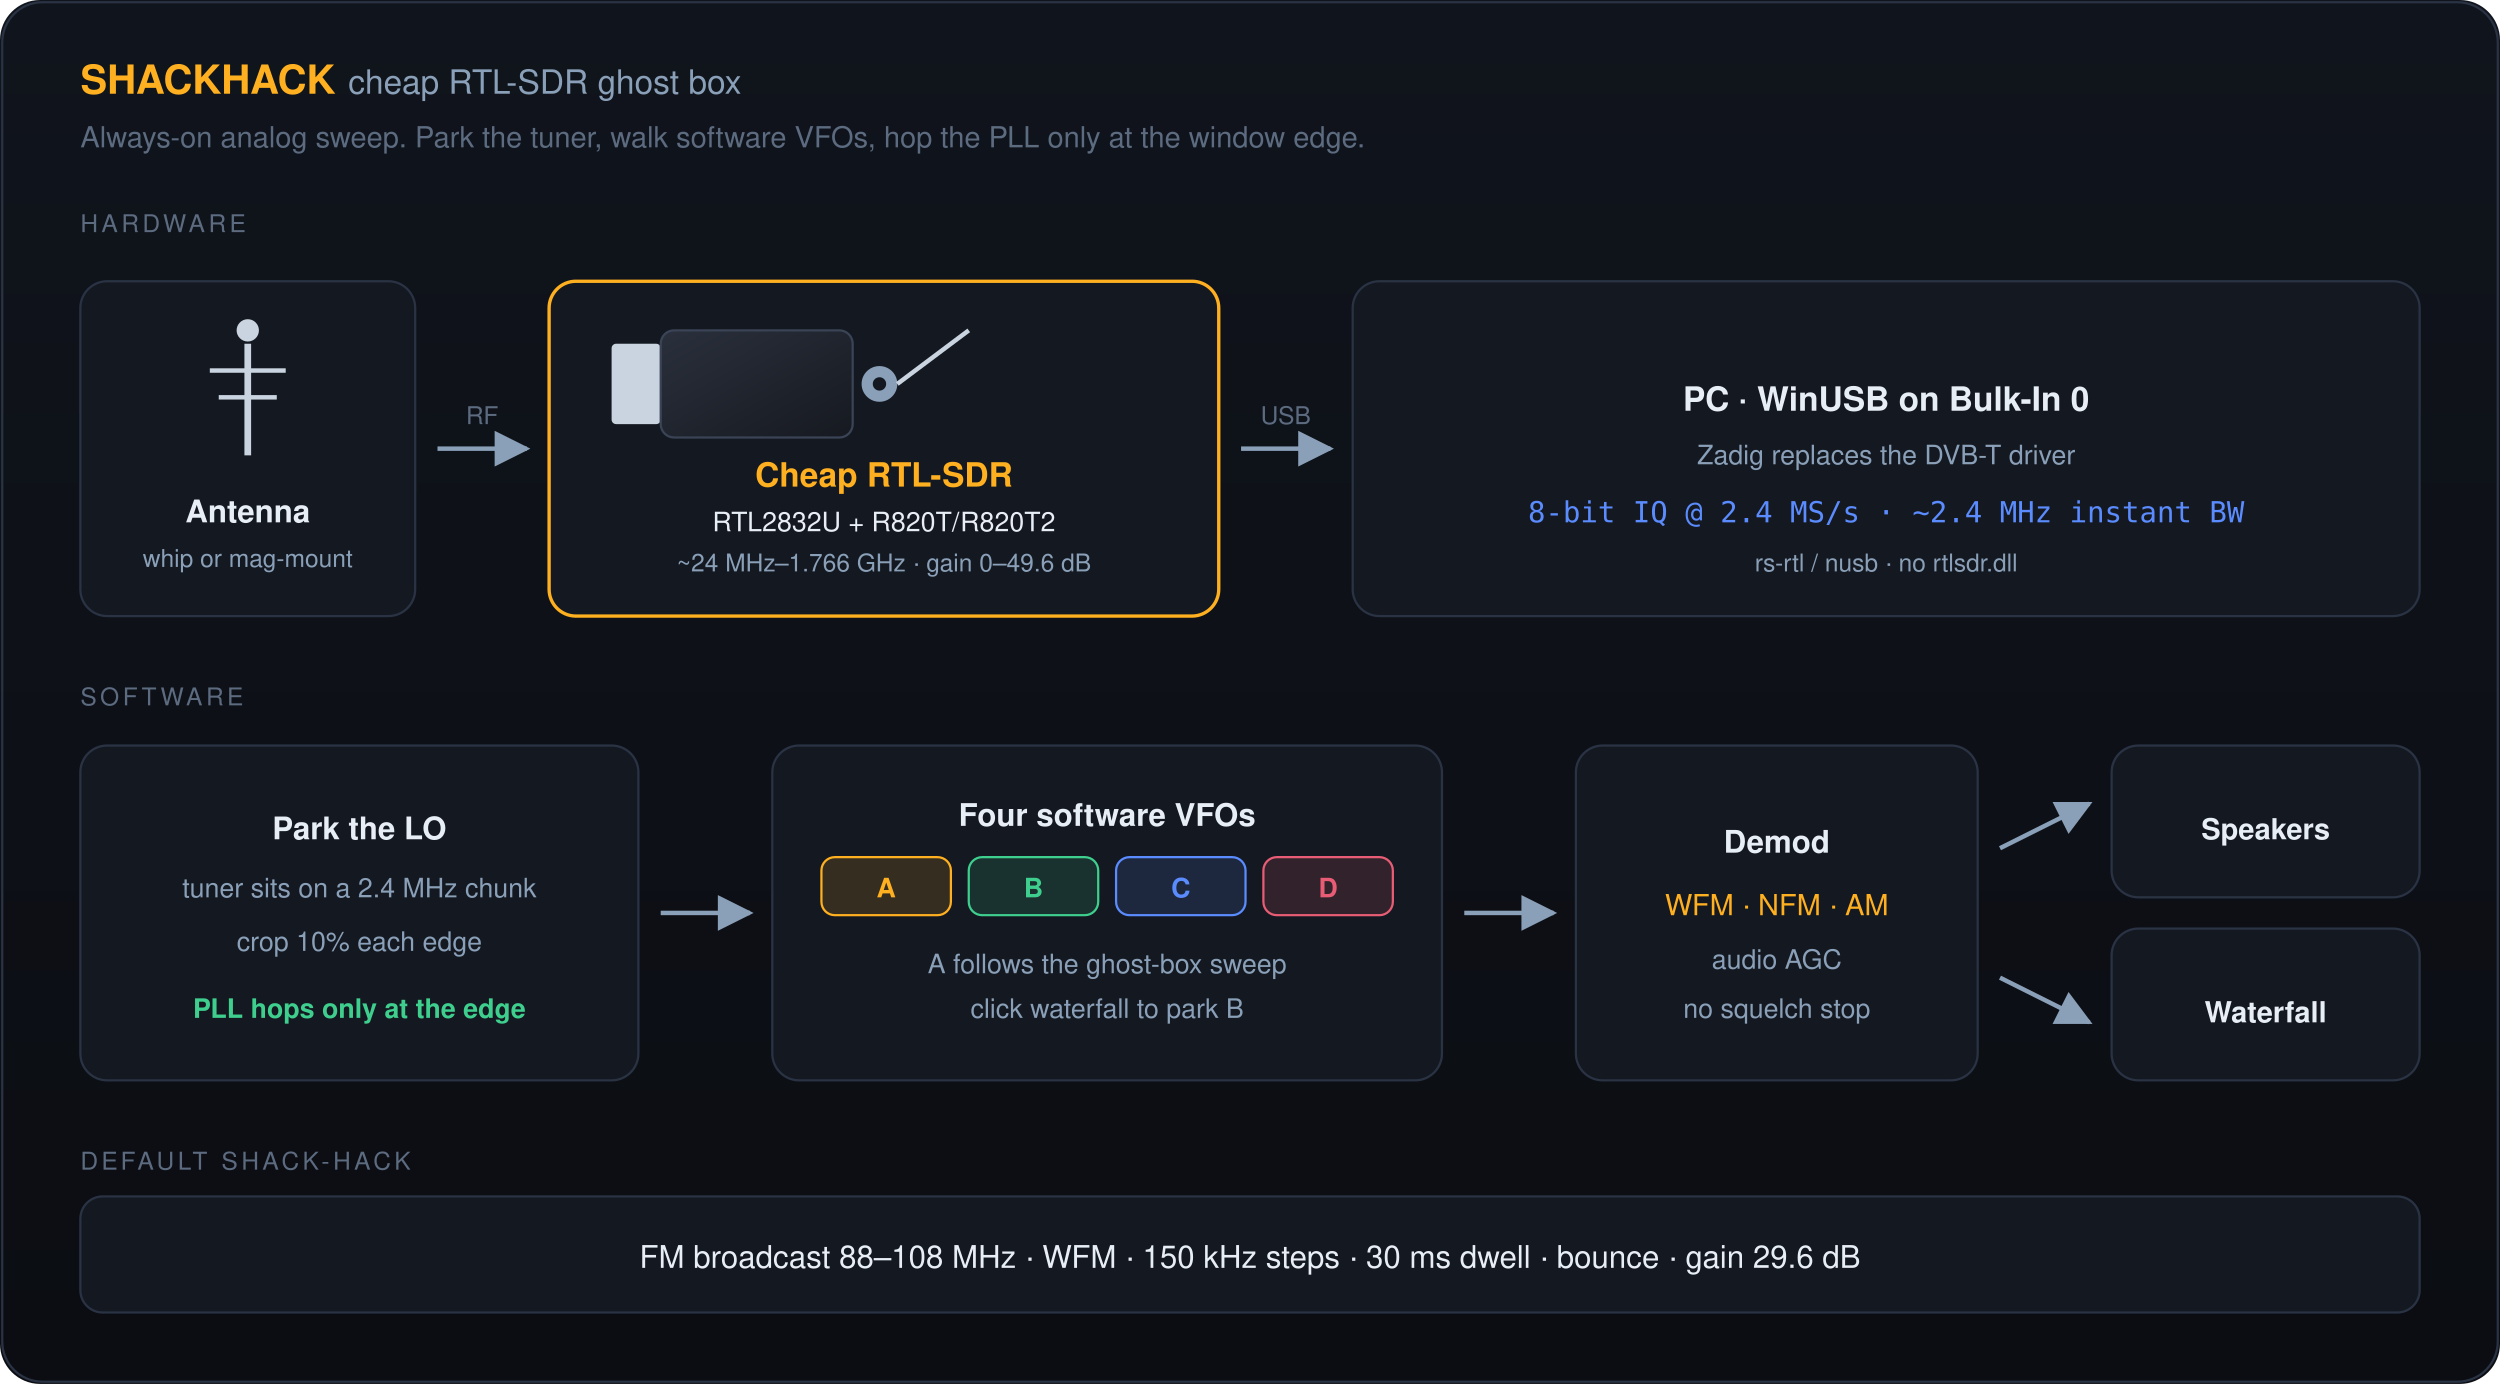
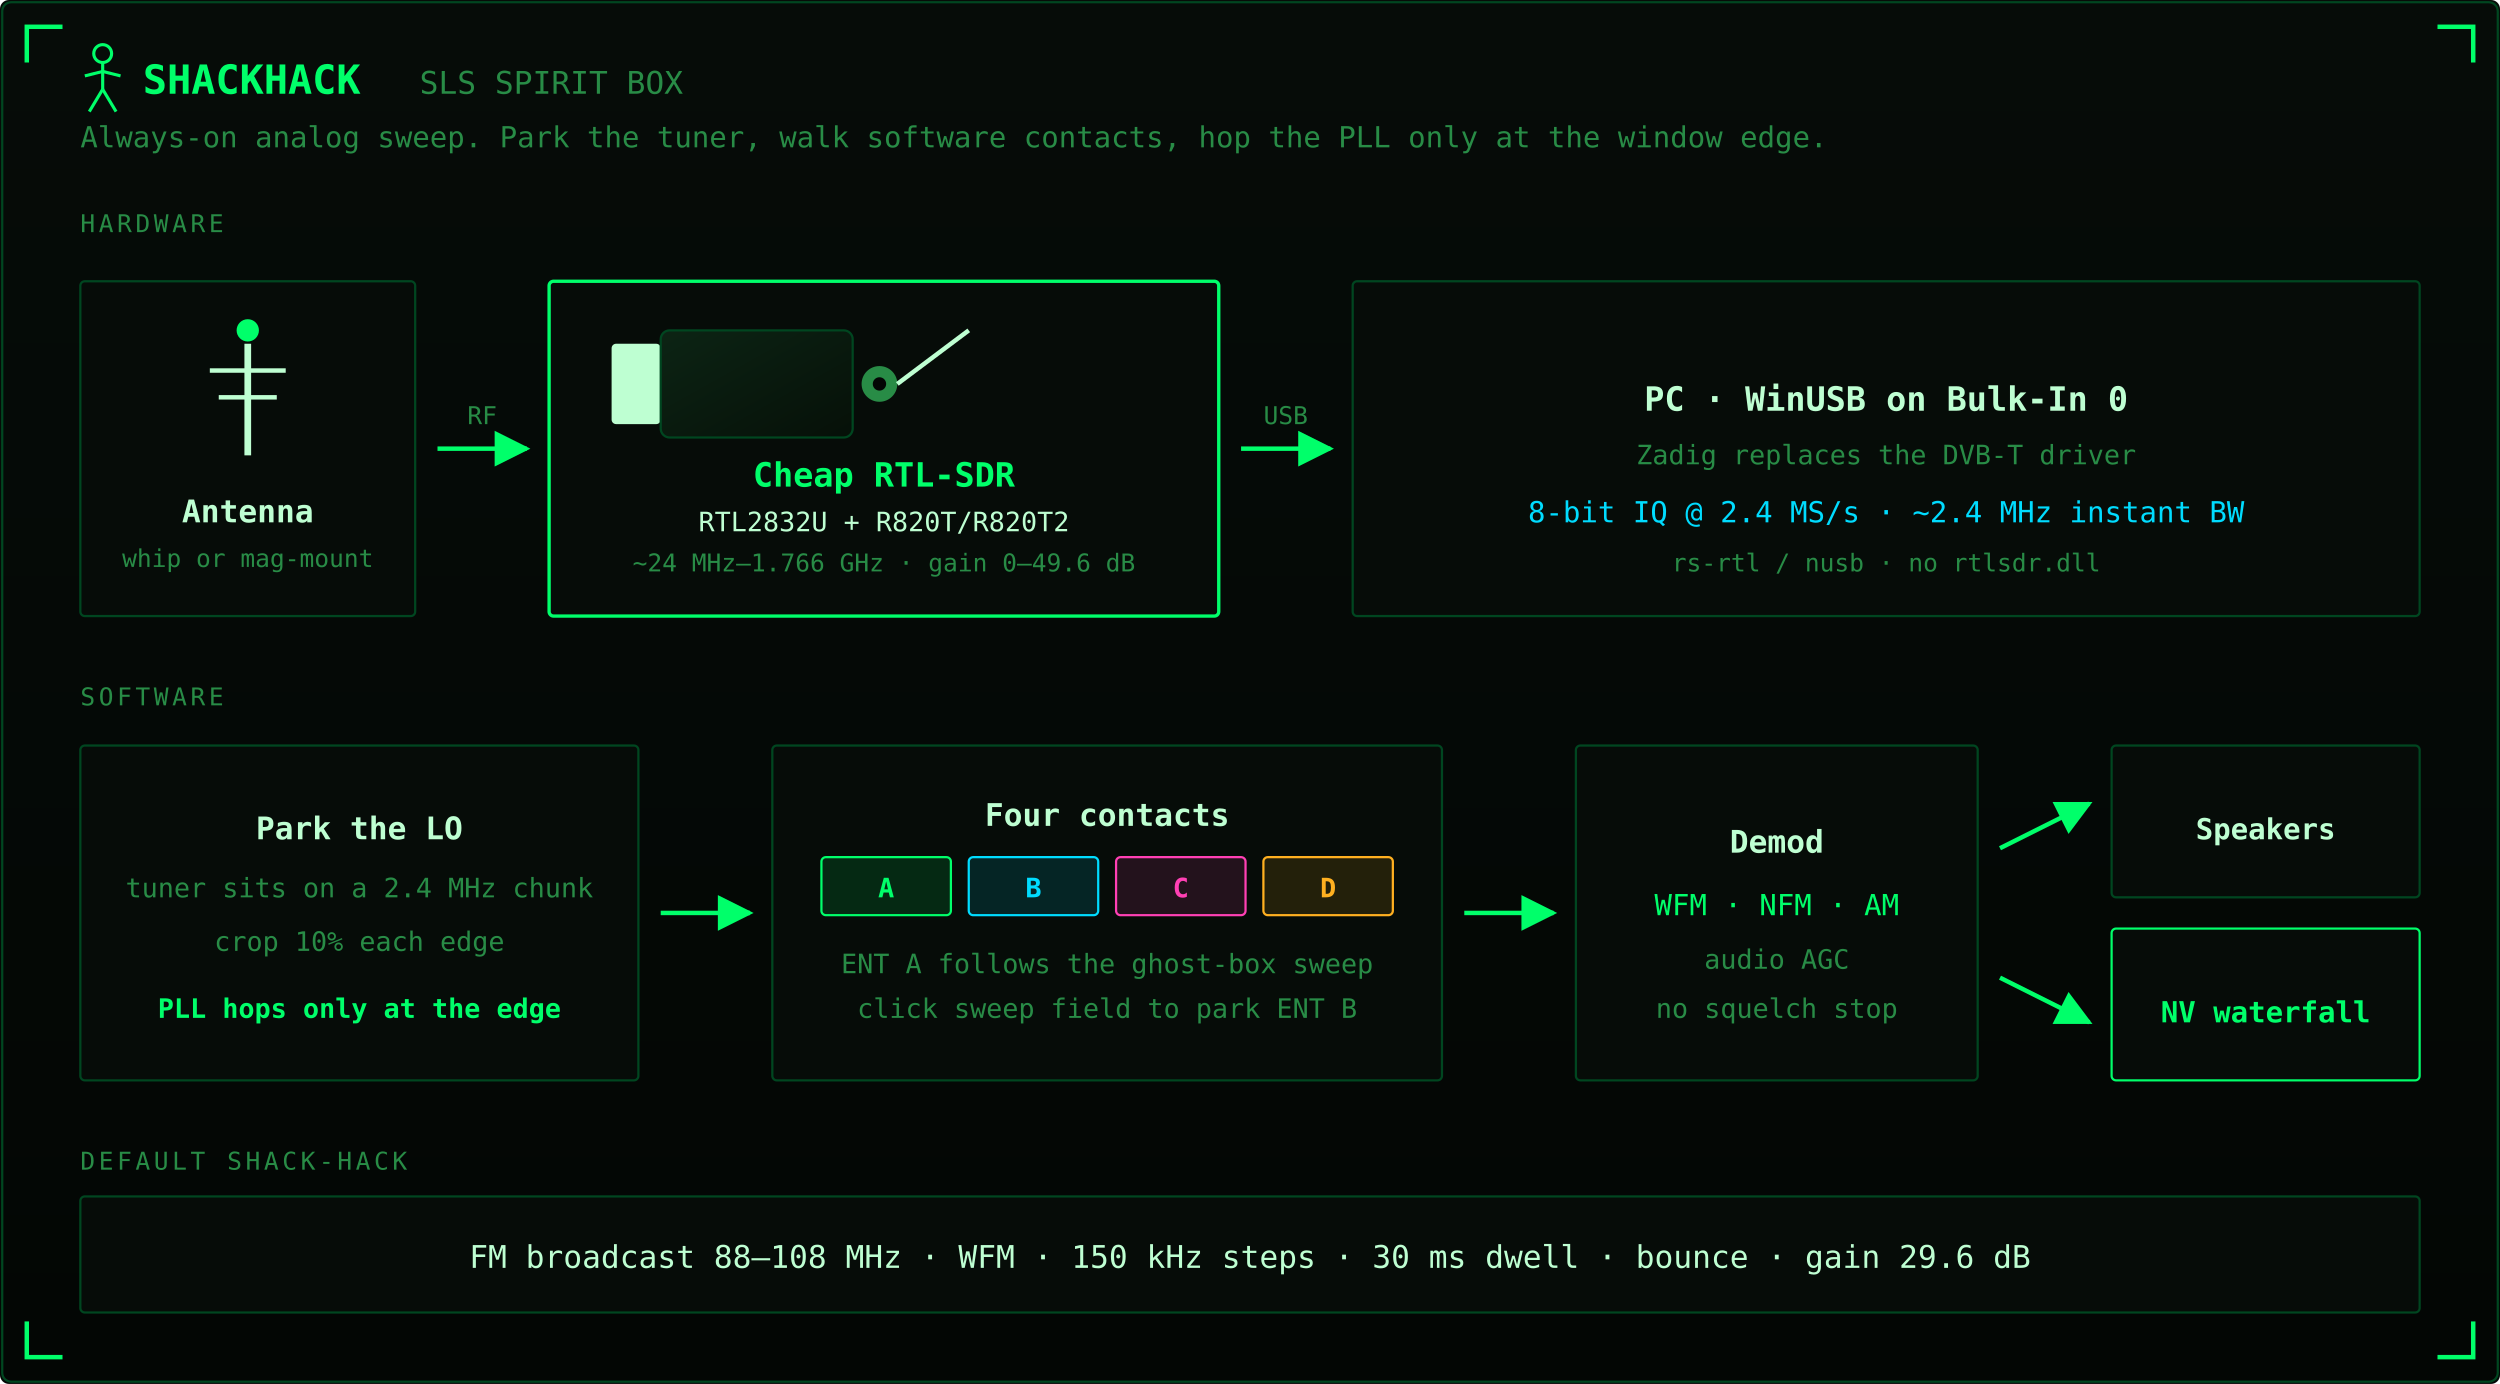
- <svg xmlns="http://www.w3.org/2000/svg" viewBox="0 0 1120 620" role="img" aria-label="ShackHack signal path from a cheap RTL-SDR to waterfall and speakers">
+ <svg xmlns="http://www.w3.org/2000/svg" viewBox="0 0 1120 620" role="img" aria-label="ShackHack SLS spirit box signal path from a cheap RTL-SDR to NV waterfall and speakers">
  <defs>
    <linearGradient id="bg" x1="0" y1="0" x2="0" y2="1">
-       <stop offset="0" stop-color="#10141c" />
-       <stop offset="1" stop-color="#0b0d12" />
+       <stop offset="0" stop-color="#060c08" />
+       <stop offset="1" stop-color="#030604" />
    </linearGradient>
    <linearGradient id="dongle" x1="0" y1="0" x2="1" y2="1">
-       <stop offset="0" stop-color="#2a303c" />
-       <stop offset="1" stop-color="#161920" />
+       <stop offset="0" stop-color="#0c2414" />
+       <stop offset="1" stop-color="#061008" />
    </linearGradient>
    <marker id="arrow" viewBox="0 0 10 10" refX="9" refY="5" markerWidth="8" markerHeight="8" orient="auto-start-reverse">
-       <path d="M 0 0 L 10 5 L 0 10 z" fill="#8aa0b8" />
+       <path d="M 0 0 L 10 5 L 0 10 z" fill="#00ff6a" />
    </marker>
  </defs>
-   <rect width="1120" height="620" rx="18" fill="url(#bg)" />
-   <rect x="1" y="1" width="1118" height="618" rx="18" fill="none" stroke="#2a3344" />
-   <text x="36" y="42" fill="#ffb020" font-family="Segoe UI, Helvetica, Arial, sans-serif" font-size="18" font-weight="700">SHACKHACK</text>
-   <text x="156" y="42" fill="#8aa0b8" font-family="Segoe UI, Helvetica, Arial, sans-serif" font-size="15">cheap RTL-SDR ghost box</text>
-   <text x="36" y="66" fill="#5c6b80" font-family="Segoe UI, Helvetica, Arial, sans-serif" font-size="13">Always-on analog sweep. Park the tuner, walk software VFOs, hop the PLL only at the window edge.</text>
-   <text x="36" y="104" fill="#5c6b80" font-family="Segoe UI, Helvetica, Arial, sans-serif" font-size="11" letter-spacing="1.6">HARDWARE</text>
+   <rect width="1120" height="620" rx="4" fill="url(#bg)" />
+   <rect x="1" y="1" width="1118" height="618" rx="4" fill="none" stroke="#004620" />
+   <path d="M 12 28 L 12 12 L 28 12" fill="none" stroke="#00ff6a" stroke-width="2" />
+   <path d="M 1108 28 L 1108 12 L 1092 12" fill="none" stroke="#00ff6a" stroke-width="2" />
+   <path d="M 12 592 L 12 608 L 28 608" fill="none" stroke="#00ff6a" stroke-width="2" />
+   <path d="M 1108 592 L 1108 608 L 1092 608" fill="none" stroke="#00ff6a" stroke-width="2" />
+   <g transform="translate(36,18)" stroke="#00ff6a" fill="none" stroke-width="1.4">
+     <circle cx="10" cy="6" r="4" />
+     <line x1="10" y1="10" x2="10" y2="22" />
+     <line x1="10" y1="14" x2="2" y2="16" />
+     <line x1="10" y1="14" x2="18" y2="16" />
+     <line x1="10" y1="22" x2="4" y2="32" />
+     <line x1="10" y1="22" x2="16" y2="32" />
+   </g>
+   <text x="64" y="42" fill="#00ff6a" font-family="Consolas, ui-monospace, monospace" font-size="18" font-weight="700">SHACKHACK</text>
+   <text x="188" y="42" fill="#288c46" font-family="Consolas, ui-monospace, monospace" font-size="14">SLS SPIRIT BOX</text>
+   <text x="36" y="66" fill="#288c46" font-family="Consolas, ui-monospace, monospace" font-size="13">Always-on analog sweep. Park the tuner, walk software contacts, hop the PLL only at the window edge.</text>
+   <text x="36" y="104" fill="#288c46" font-family="Consolas, ui-monospace, monospace" font-size="11" letter-spacing="1.6">HARDWARE</text>
  <g transform="translate(36,126)">
-     <rect width="150" height="150" rx="12" fill="#141820" stroke="#2a3344" />
-     <line x1="75" y1="28" x2="75" y2="78" stroke="#c9d4e0" stroke-width="3" />
-     <circle cx="75" cy="22" r="5" fill="#c9d4e0" />
-     <line x1="58" y1="40" x2="92" y2="40" stroke="#c9d4e0" stroke-width="2" />
-     <line x1="62" y1="52" x2="88" y2="52" stroke="#c9d4e0" stroke-width="2" />
-     <text x="75" y="108" text-anchor="middle" fill="#e8eef6" font-family="Segoe UI, Helvetica, Arial, sans-serif" font-size="14" font-weight="600">Antenna</text>
-     <text x="75" y="128" text-anchor="middle" fill="#8aa0b8" font-family="Segoe UI, Helvetica, Arial, sans-serif" font-size="11">whip or mag-mount</text>
+     <rect width="150" height="150" rx="2" fill="#060c08" stroke="#004620" />
+     <line x1="75" y1="28" x2="75" y2="78" stroke="#beffd2" stroke-width="3" />
+     <circle cx="75" cy="22" r="5" fill="#00ff6a" />
+     <line x1="58" y1="40" x2="92" y2="40" stroke="#beffd2" stroke-width="2" />
+     <line x1="62" y1="52" x2="88" y2="52" stroke="#beffd2" stroke-width="2" />
+     <text x="75" y="108" text-anchor="middle" fill="#beffd2" font-family="Consolas, ui-monospace, monospace" font-size="14" font-weight="600">Antenna</text>
+     <text x="75" y="128" text-anchor="middle" fill="#288c46" font-family="Consolas, ui-monospace, monospace" font-size="11">whip or mag-mount</text>
  </g>
-   <line x1="196" y1="201" x2="236" y2="201" stroke="#8aa0b8" stroke-width="2" marker-end="url(#arrow)" />
-   <text x="216" y="190" text-anchor="middle" fill="#5c6b80" font-family="Segoe UI, Helvetica, Arial, sans-serif" font-size="11">RF</text>
+   <line x1="196" y1="201" x2="236" y2="201" stroke="#00ff6a" stroke-width="2" marker-end="url(#arrow)" />
+   <text x="216" y="190" text-anchor="middle" fill="#288c46" font-family="Consolas, ui-monospace, monospace" font-size="11">RF</text>
  <g transform="translate(246,126)">
-     <rect width="300" height="150" rx="12" fill="#141820" stroke="#ffb020" stroke-width="1.5" />
-     <rect x="28" y="28" width="22" height="36" rx="2" fill="#c9d4e0" />
-     <rect x="50" y="22" width="86" height="48" rx="6" fill="url(#dongle)" stroke="#3a4456" />
-     <circle cx="148" cy="46" r="8" fill="#8aa0b8" />
-     <circle cx="148" cy="46" r="3" fill="#141820" />
-     <line x1="156" y1="46" x2="188" y2="22" stroke="#c9d4e0" stroke-width="2" />
-     <text x="150" y="92" text-anchor="middle" fill="#ffb020" font-family="Segoe UI, Helvetica, Arial, sans-serif" font-size="15" font-weight="700">Cheap RTL-SDR</text>
-     <text x="150" y="112" text-anchor="middle" fill="#e8eef6" font-family="Segoe UI, Helvetica, Arial, sans-serif" font-size="12">RTL2832U + R820T/R820T2</text>
-     <text x="150" y="130" text-anchor="middle" fill="#8aa0b8" font-family="Segoe UI, Helvetica, Arial, sans-serif" font-size="11">~24 MHz–1.766 GHz · gain 0–49.6 dB</text>
+     <rect width="300" height="150" rx="2" fill="#060c08" stroke="#00ff6a" stroke-width="1.5" />
+     <rect x="28" y="28" width="22" height="36" rx="2" fill="#beffd2" />
+     <rect x="50" y="22" width="86" height="48" rx="4" fill="url(#dongle)" stroke="#004620" />
+     <circle cx="148" cy="46" r="8" fill="#288c46" />
+     <circle cx="148" cy="46" r="3" fill="#030604" />
+     <line x1="156" y1="46" x2="188" y2="22" stroke="#beffd2" stroke-width="2" />
+     <text x="150" y="92" text-anchor="middle" fill="#00ff6a" font-family="Consolas, ui-monospace, monospace" font-size="15" font-weight="700">Cheap RTL-SDR</text>
+     <text x="150" y="112" text-anchor="middle" fill="#beffd2" font-family="Consolas, ui-monospace, monospace" font-size="12">RTL2832U + R820T/R820T2</text>
+     <text x="150" y="130" text-anchor="middle" fill="#288c46" font-family="Consolas, ui-monospace, monospace" font-size="11">~24 MHz–1.766 GHz · gain 0–49.6 dB</text>
  </g>
-   <line x1="556" y1="201" x2="596" y2="201" stroke="#8aa0b8" stroke-width="2" marker-end="url(#arrow)" />
-   <text x="576" y="190" text-anchor="middle" fill="#5c6b80" font-family="Segoe UI, Helvetica, Arial, sans-serif" font-size="11">USB</text>
+   <line x1="556" y1="201" x2="596" y2="201" stroke="#00ff6a" stroke-width="2" marker-end="url(#arrow)" />
+   <text x="576" y="190" text-anchor="middle" fill="#288c46" font-family="Consolas, ui-monospace, monospace" font-size="11">USB</text>
  <g transform="translate(606,126)">
-     <rect width="478" height="150" rx="12" fill="#141820" stroke="#2a3344" />
-     <text x="239" y="58" text-anchor="middle" fill="#e8eef6" font-family="Segoe UI, Helvetica, Arial, sans-serif" font-size="15" font-weight="600">PC · WinUSB on Bulk-In 0</text>
-     <text x="239" y="82" text-anchor="middle" fill="#8aa0b8" font-family="Segoe UI, Helvetica, Arial, sans-serif" font-size="12">Zadig replaces the DVB-T driver</text>
-     <text x="239" y="108" text-anchor="middle" fill="#5b8cff" font-family="Consolas, ui-monospace, monospace" font-size="13">8-bit IQ @ 2.4 MS/s  ·  ~2.4 MHz instant BW</text>
-     <text x="239" y="130" text-anchor="middle" fill="#8aa0b8" font-family="Segoe UI, Helvetica, Arial, sans-serif" font-size="11">rs-rtl / nusb  ·  no rtlsdr.dll</text>
+     <rect width="478" height="150" rx="2" fill="#060c08" stroke="#004620" />
+     <text x="239" y="58" text-anchor="middle" fill="#beffd2" font-family="Consolas, ui-monospace, monospace" font-size="15" font-weight="600">PC · WinUSB on Bulk-In 0</text>
+     <text x="239" y="82" text-anchor="middle" fill="#288c46" font-family="Consolas, ui-monospace, monospace" font-size="12">Zadig replaces the DVB-T driver</text>
+     <text x="239" y="108" text-anchor="middle" fill="#00dcff" font-family="Consolas, ui-monospace, monospace" font-size="13">8-bit IQ @ 2.4 MS/s  ·  ~2.4 MHz instant BW</text>
+     <text x="239" y="130" text-anchor="middle" fill="#288c46" font-family="Consolas, ui-monospace, monospace" font-size="11">rs-rtl / nusb  ·  no rtlsdr.dll</text>
  </g>
-   <text x="36" y="316" fill="#5c6b80" font-family="Segoe UI, Helvetica, Arial, sans-serif" font-size="11" letter-spacing="1.6">SOFTWARE</text>
+   <text x="36" y="316" fill="#288c46" font-family="Consolas, ui-monospace, monospace" font-size="11" letter-spacing="1.6">SOFTWARE</text>
  <g transform="translate(36,334)">
-     <rect width="250" height="150" rx="12" fill="#141820" stroke="#2a3344" />
-     <text x="125" y="42" text-anchor="middle" fill="#e8eef6" font-family="Segoe UI, Helvetica, Arial, sans-serif" font-size="14" font-weight="600">Park the LO</text>
-     <text x="125" y="68" text-anchor="middle" fill="#8aa0b8" font-family="Segoe UI, Helvetica, Arial, sans-serif" font-size="12">tuner sits on a 2.4 MHz chunk</text>
-     <text x="125" y="92" text-anchor="middle" fill="#8aa0b8" font-family="Segoe UI, Helvetica, Arial, sans-serif" font-size="12">crop 10% each edge</text>
-     <text x="125" y="122" text-anchor="middle" fill="#3ecf8e" font-family="Segoe UI, Helvetica, Arial, sans-serif" font-size="12" font-weight="600">PLL hops only at the edge</text>
+     <rect width="250" height="150" rx="2" fill="#060c08" stroke="#004620" />
+     <text x="125" y="42" text-anchor="middle" fill="#beffd2" font-family="Consolas, ui-monospace, monospace" font-size="14" font-weight="600">Park the LO</text>
+     <text x="125" y="68" text-anchor="middle" fill="#288c46" font-family="Consolas, ui-monospace, monospace" font-size="12">tuner sits on a 2.4 MHz chunk</text>
+     <text x="125" y="92" text-anchor="middle" fill="#288c46" font-family="Consolas, ui-monospace, monospace" font-size="12">crop 10% each edge</text>
+     <text x="125" y="122" text-anchor="middle" fill="#00ff6a" font-family="Consolas, ui-monospace, monospace" font-size="12" font-weight="600">PLL hops only at the edge</text>
  </g>
-   <line x1="296" y1="409" x2="336" y2="409" stroke="#8aa0b8" stroke-width="2" marker-end="url(#arrow)" />
+   <line x1="296" y1="409" x2="336" y2="409" stroke="#00ff6a" stroke-width="2" marker-end="url(#arrow)" />
  <g transform="translate(346,334)">
-     <rect width="300" height="150" rx="12" fill="#141820" stroke="#2a3344" />
-     <text x="150" y="36" text-anchor="middle" fill="#e8eef6" font-family="Segoe UI, Helvetica, Arial, sans-serif" font-size="14" font-weight="600">Four software VFOs</text>
-     <rect x="22" y="50" width="58" height="26" rx="6" fill="#ffb020" fill-opacity="0.14" stroke="#ffb020" />
-     <text x="51" y="68" text-anchor="middle" fill="#ffb020" font-family="Segoe UI, Helvetica, Arial, sans-serif" font-size="12" font-weight="700">A</text>
-     <rect x="88" y="50" width="58" height="26" rx="6" fill="#3ecf8e" fill-opacity="0.14" stroke="#3ecf8e" />
-     <text x="117" y="68" text-anchor="middle" fill="#3ecf8e" font-family="Segoe UI, Helvetica, Arial, sans-serif" font-size="12" font-weight="700">B</text>
-     <rect x="154" y="50" width="58" height="26" rx="6" fill="#5b8cff" fill-opacity="0.14" stroke="#5b8cff" />
-     <text x="183" y="68" text-anchor="middle" fill="#5b8cff" font-family="Segoe UI, Helvetica, Arial, sans-serif" font-size="12" font-weight="700">C</text>
-     <rect x="220" y="50" width="58" height="26" rx="6" fill="#e85d75" fill-opacity="0.14" stroke="#e85d75" />
-     <text x="249" y="68" text-anchor="middle" fill="#e85d75" font-family="Segoe UI, Helvetica, Arial, sans-serif" font-size="12" font-weight="700">D</text>
-     <text x="150" y="102" text-anchor="middle" fill="#8aa0b8" font-family="Segoe UI, Helvetica, Arial, sans-serif" font-size="12">A follows the ghost-box sweep</text>
-     <text x="150" y="122" text-anchor="middle" fill="#8aa0b8" font-family="Segoe UI, Helvetica, Arial, sans-serif" font-size="12">click waterfall to park B</text>
+     <rect width="300" height="150" rx="2" fill="#060c08" stroke="#004620" />
+     <text x="150" y="36" text-anchor="middle" fill="#beffd2" font-family="Consolas, ui-monospace, monospace" font-size="14" font-weight="600">Four contacts</text>
+     <rect x="22" y="50" width="58" height="26" rx="2" fill="#00ff6a" fill-opacity="0.12" stroke="#00ff6a" />
+     <text x="51" y="68" text-anchor="middle" fill="#00ff6a" font-family="Consolas, ui-monospace, monospace" font-size="12" font-weight="700">A</text>
+     <rect x="88" y="50" width="58" height="26" rx="2" fill="#00dcff" fill-opacity="0.12" stroke="#00dcff" />
+     <text x="117" y="68" text-anchor="middle" fill="#00dcff" font-family="Consolas, ui-monospace, monospace" font-size="12" font-weight="700">B</text>
+     <rect x="154" y="50" width="58" height="26" rx="2" fill="#ff40b4" fill-opacity="0.12" stroke="#ff40b4" />
+     <text x="183" y="68" text-anchor="middle" fill="#ff40b4" font-family="Consolas, ui-monospace, monospace" font-size="12" font-weight="700">C</text>
+     <rect x="220" y="50" width="58" height="26" rx="2" fill="#ffb020" fill-opacity="0.12" stroke="#ffb020" />
+     <text x="249" y="68" text-anchor="middle" fill="#ffb020" font-family="Consolas, ui-monospace, monospace" font-size="12" font-weight="700">D</text>
+     <text x="150" y="102" text-anchor="middle" fill="#288c46" font-family="Consolas, ui-monospace, monospace" font-size="12">ENT A follows the ghost-box sweep</text>
+     <text x="150" y="122" text-anchor="middle" fill="#288c46" font-family="Consolas, ui-monospace, monospace" font-size="12">click sweep field to park ENT B</text>
  </g>
-   <line x1="656" y1="409" x2="696" y2="409" stroke="#8aa0b8" stroke-width="2" marker-end="url(#arrow)" />
+   <line x1="656" y1="409" x2="696" y2="409" stroke="#00ff6a" stroke-width="2" marker-end="url(#arrow)" />
  <g transform="translate(706,334)">
-     <rect width="180" height="150" rx="12" fill="#141820" stroke="#2a3344" />
-     <text x="90" y="48" text-anchor="middle" fill="#e8eef6" font-family="Segoe UI, Helvetica, Arial, sans-serif" font-size="14" font-weight="600">Demod</text>
-     <text x="90" y="76" text-anchor="middle" fill="#ffb020" font-family="Segoe UI, Helvetica, Arial, sans-serif" font-size="13">WFM · NFM · AM</text>
-     <text x="90" y="100" text-anchor="middle" fill="#8aa0b8" font-family="Segoe UI, Helvetica, Arial, sans-serif" font-size="12">audio AGC</text>
-     <text x="90" y="122" text-anchor="middle" fill="#8aa0b8" font-family="Segoe UI, Helvetica, Arial, sans-serif" font-size="12">no squelch stop</text>
+     <rect width="180" height="150" rx="2" fill="#060c08" stroke="#004620" />
+     <text x="90" y="48" text-anchor="middle" fill="#beffd2" font-family="Consolas, ui-monospace, monospace" font-size="14" font-weight="600">Demod</text>
+     <text x="90" y="76" text-anchor="middle" fill="#00ff6a" font-family="Consolas, ui-monospace, monospace" font-size="13">WFM · NFM · AM</text>
+     <text x="90" y="100" text-anchor="middle" fill="#288c46" font-family="Consolas, ui-monospace, monospace" font-size="12">audio AGC</text>
+     <text x="90" y="122" text-anchor="middle" fill="#288c46" font-family="Consolas, ui-monospace, monospace" font-size="12">no squelch stop</text>
  </g>
-   <line x1="896" y1="380" x2="936" y2="360" stroke="#8aa0b8" stroke-width="2" marker-end="url(#arrow)" />
-   <line x1="896" y1="438" x2="936" y2="458" stroke="#8aa0b8" stroke-width="2" marker-end="url(#arrow)" />
+   <line x1="896" y1="380" x2="936" y2="360" stroke="#00ff6a" stroke-width="2" marker-end="url(#arrow)" />
+   <line x1="896" y1="438" x2="936" y2="458" stroke="#00ff6a" stroke-width="2" marker-end="url(#arrow)" />
  <g transform="translate(946,334)">
-     <rect width="138" height="68" rx="12" fill="#141820" stroke="#2a3344" />
-     <text x="69" y="42" text-anchor="middle" fill="#e8eef6" font-family="Segoe UI, Helvetica, Arial, sans-serif" font-size="13" font-weight="600">Speakers</text>
-     <rect y="82" width="138" height="68" rx="12" fill="#141820" stroke="#2a3344" />
-     <text x="69" y="124" text-anchor="middle" fill="#e8eef6" font-family="Segoe UI, Helvetica, Arial, sans-serif" font-size="13" font-weight="600">Waterfall</text>
+     <rect width="138" height="68" rx="2" fill="#060c08" stroke="#004620" />
+     <text x="69" y="42" text-anchor="middle" fill="#beffd2" font-family="Consolas, ui-monospace, monospace" font-size="13" font-weight="600">Speakers</text>
+     <rect y="82" width="138" height="68" rx="2" fill="#060c08" stroke="#00ff6a" />
+     <text x="69" y="124" text-anchor="middle" fill="#00ff6a" font-family="Consolas, ui-monospace, monospace" font-size="13" font-weight="600">NV waterfall</text>
  </g>
-   <text x="36" y="524" fill="#5c6b80" font-family="Segoe UI, Helvetica, Arial, sans-serif" font-size="11" letter-spacing="1.6">DEFAULT SHACK-HACK</text>
-   <rect x="36" y="536" width="1048" height="52" rx="10" fill="#141820" stroke="#2a3344" />
-   <text x="560" y="568" text-anchor="middle" fill="#e8eef6" font-family="Segoe UI, Helvetica, Arial, sans-serif" font-size="14">FM broadcast 88–108 MHz  ·  WFM  ·  150 kHz steps  ·  30 ms dwell  ·  bounce  ·  gain 29.6 dB</text>
+   <text x="36" y="524" fill="#288c46" font-family="Consolas, ui-monospace, monospace" font-size="11" letter-spacing="1.6">DEFAULT SHACK-HACK</text>
+   <rect x="36" y="536" width="1048" height="52" rx="2" fill="#060c08" stroke="#004620" />
+   <text x="560" y="568" text-anchor="middle" fill="#beffd2" font-family="Consolas, ui-monospace, monospace" font-size="14">FM broadcast 88–108 MHz  ·  WFM  ·  150 kHz steps  ·  30 ms dwell  ·  bounce  ·  gain 29.6 dB</text>
</svg>
